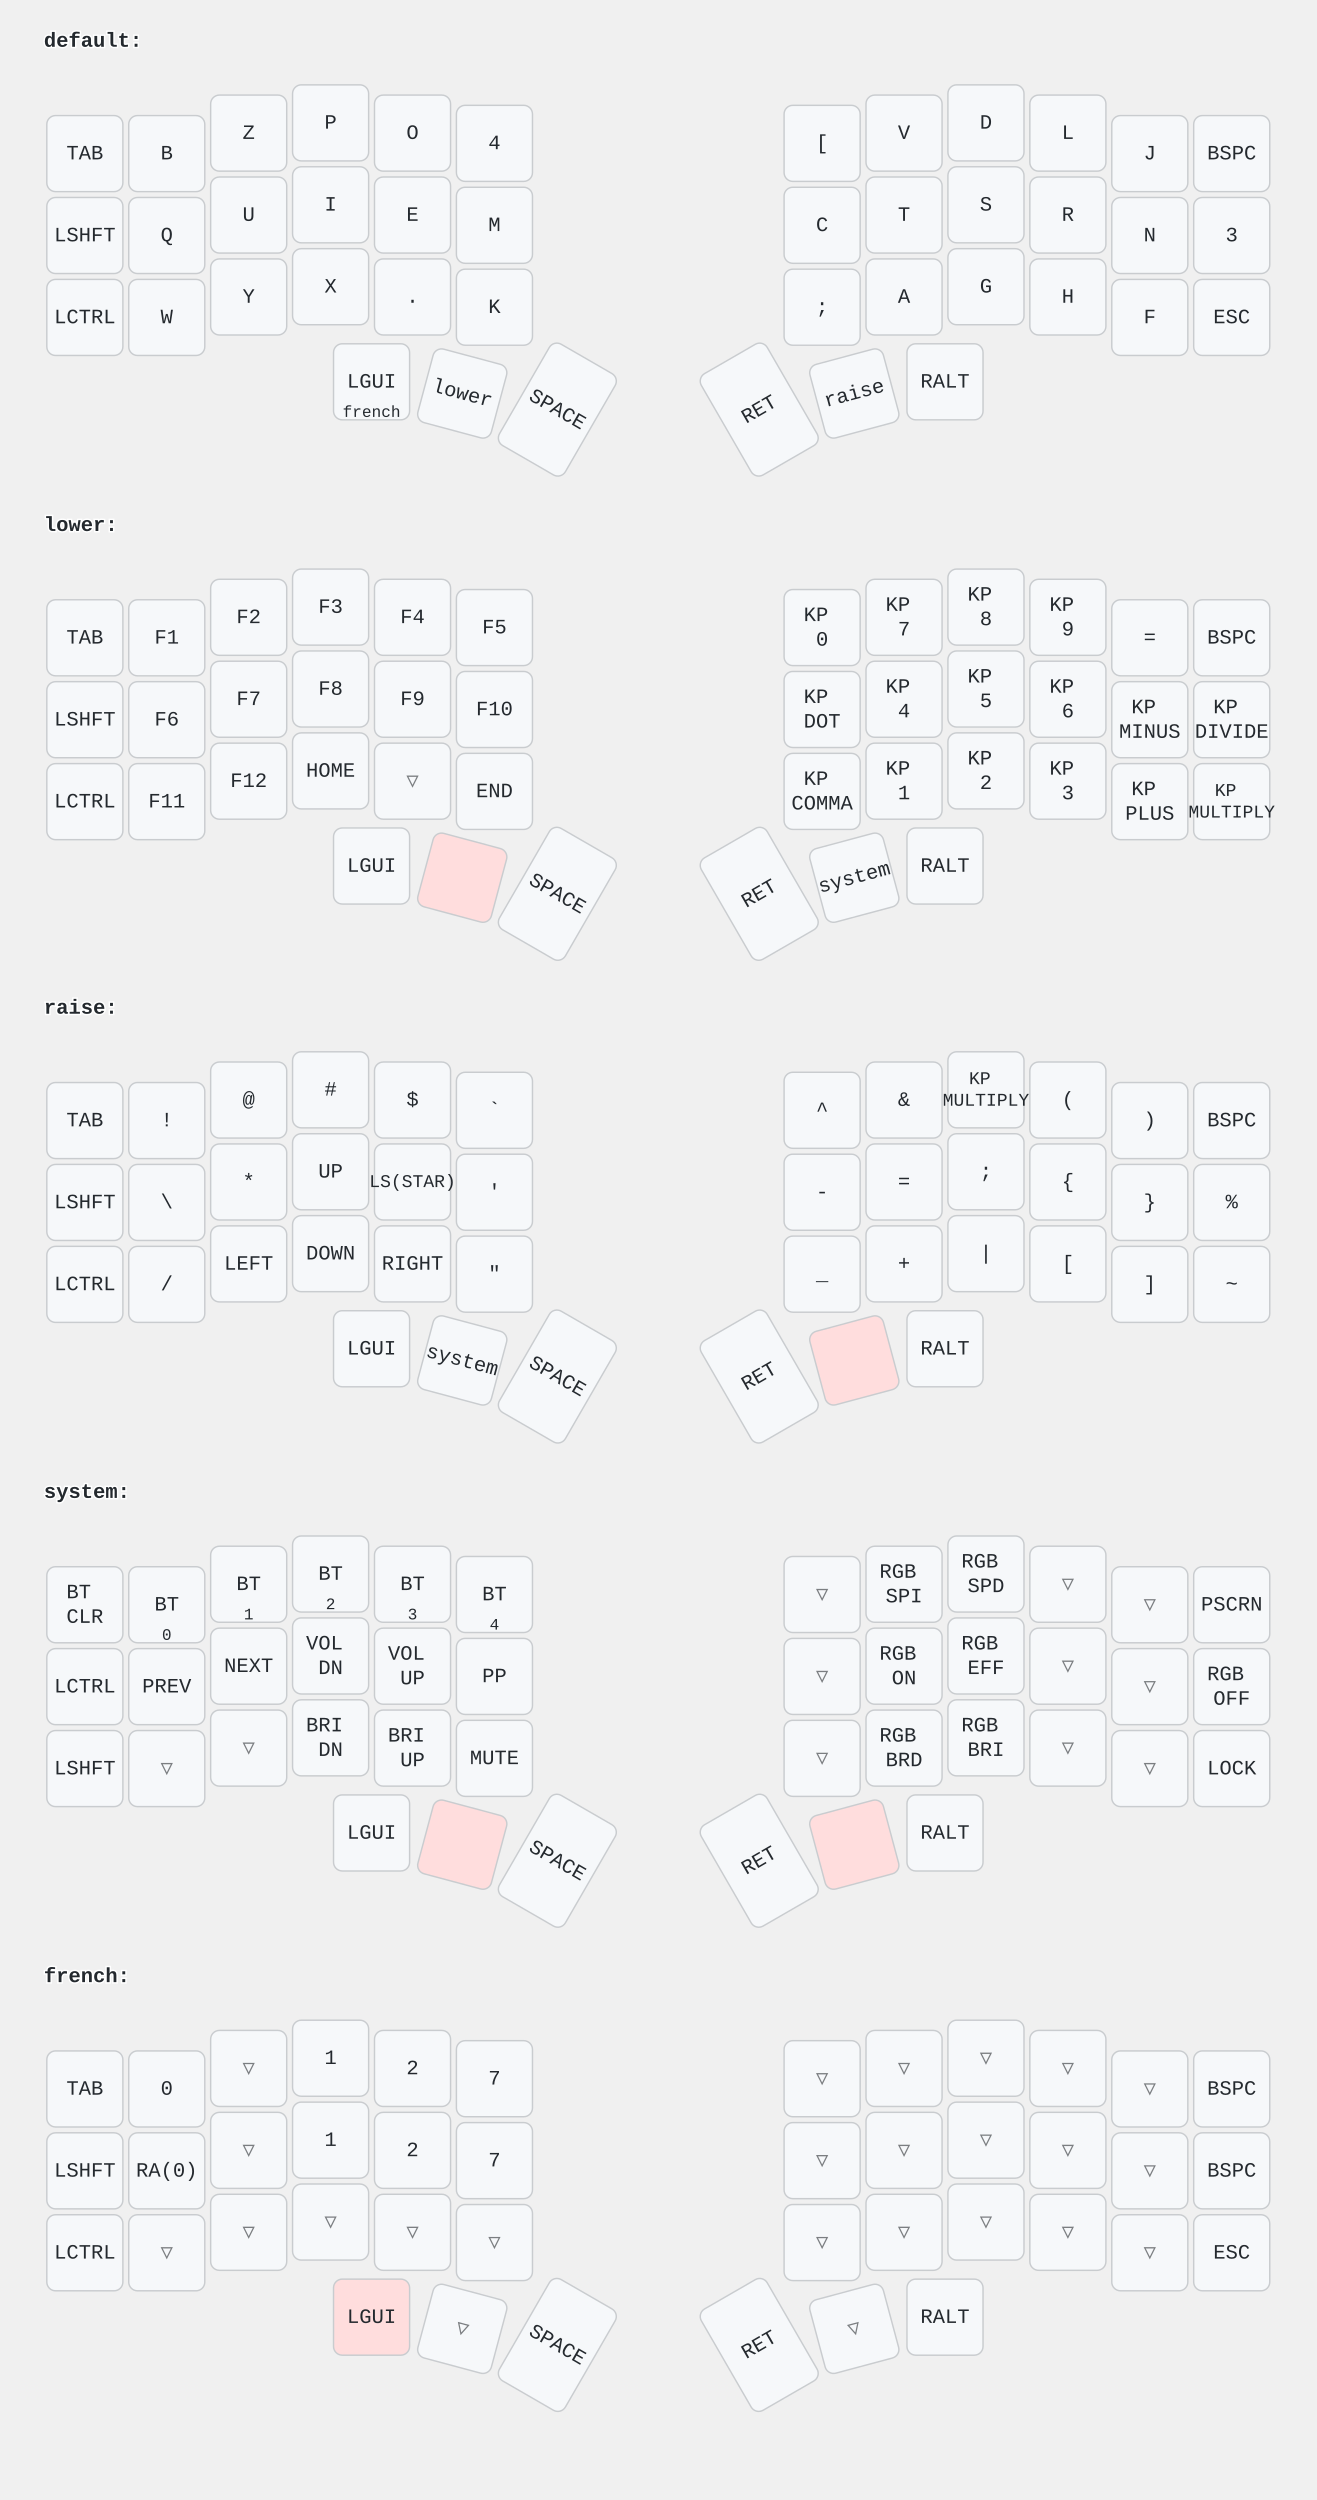
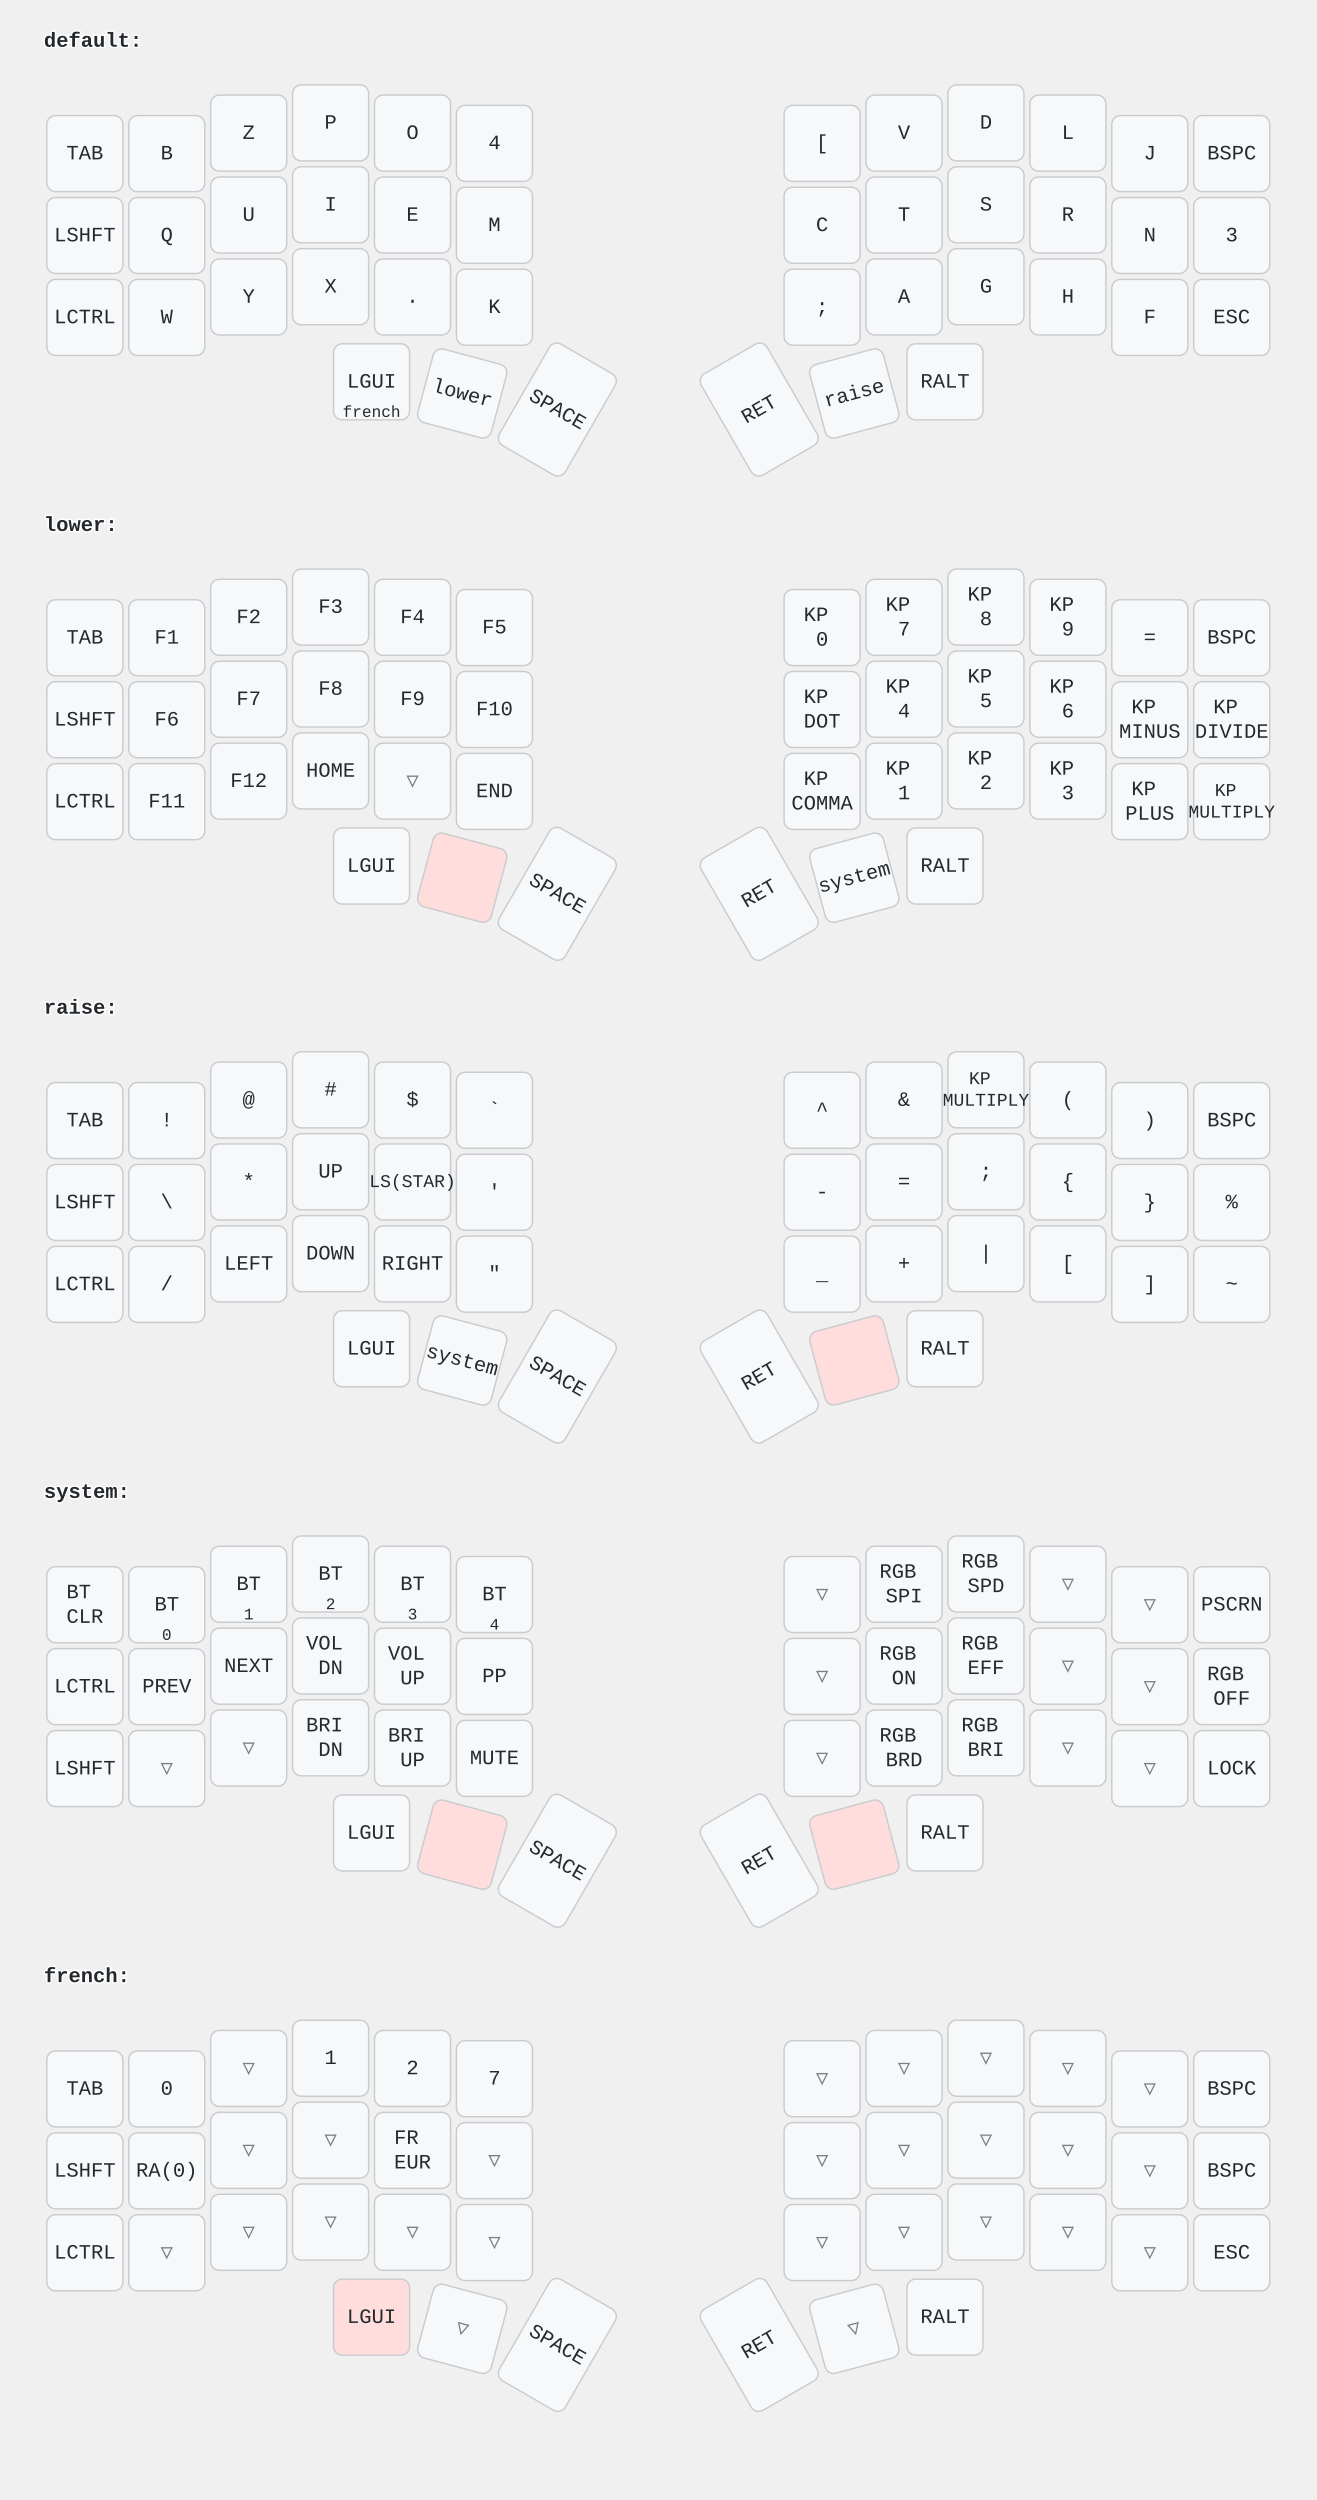
<svg xmlns="http://www.w3.org/2000/svg" width="900" height="1709" viewBox="0 0 900 1709" class="keymap">
  <style>/* inherit to force styles through use tags */
svg path {
    fill: inherit;
}

/* font and background color specifications */
svg.keymap {
    font-family: SFMono-Regular,Consolas,Liberation Mono,Menlo,monospace;
    font-size: 14px;
    font-kerning: normal;
    text-rendering: optimizeLegibility;
    fill: #24292e;
}

/* default key styling */
rect.key {
    fill: #f6f8fa;
}

rect.key, rect.combo {
    stroke: #c9cccf;
    stroke-width: 1;
}

/* default key side styling, only used is draw_key_sides is set */
rect.side {
    filter: brightness(90%);
}

/* color accent for combo boxes */
rect.combo, rect.combo-separate {
    fill: #cdf;
}

/* color accent for held keys */
rect.held, rect.combo.held {
    fill: #fdd;
}

/* color accent for ghost (optional) keys */
rect.ghost, rect.combo.ghost {
    stroke-dasharray: 4, 4;
    stroke-width: 2;
}

text {
    text-anchor: middle;
    dominant-baseline: middle;
}

/* styling for layer labels */
text.label {
    font-weight: bold;
    text-anchor: start;
    stroke: white;
    stroke-width: 2;
    paint-order: stroke;
}

/* styling for combo tap, and key hold/shifted label text */
text.combo, text.hold, text.shifted {
    font-size: 11px;
}

text.hold {
    text-anchor: middle;
    dominant-baseline: auto;
}

text.shifted {
    text-anchor: middle;
    dominant-baseline: hanging;
}

/* styling for hold/shifted label text in combo box */
text.combo.hold, text.combo.shifted {
    font-size: 8px;
}

/* lighter symbol for transparent keys */
text.trans {
    fill: #7b7e81;
}

/* styling for combo dendrons */
path.combo {
    stroke-width: 1;
    stroke: gray;
    fill: none;
}

/* Start Tabler Icons Cleanup */
/* cannot use height/width with glyphs */
.icon-tabler &gt; path {
    fill: inherit;
    stroke: inherit;
    stroke-width: 2;
}
/* hide tabler's default box */
.icon-tabler &gt; path[stroke="none"][fill="none"] {
    visibility: hidden;
}
/* End Tabler Icons Cleanup */
</style>
  <g transform="translate(30, 0)" class="layer-default">
    <text x="0" y="28" class="label">default:</text>
    <g transform="translate(0, 56)">
      <g transform="translate(28, 49)" class="key keypos-0">
        <rect rx="6" ry="6" x="-26" y="-26" width="52" height="52" class="key" />
        <text x="0" y="0" class="key tap">TAB</text>
      </g>
      <g transform="translate(84, 49)" class="key keypos-1">
        <rect rx="6" ry="6" x="-26" y="-26" width="52" height="52" class="key" />
        <text x="0" y="0" class="key tap">B</text>
      </g>
      <g transform="translate(140, 35)" class="key keypos-2">
        <rect rx="6" ry="6" x="-26" y="-26" width="52" height="52" class="key" />
        <text x="0" y="0" class="key tap">Z</text>
      </g>
      <g transform="translate(196, 28)" class="key keypos-3">
        <rect rx="6" ry="6" x="-26" y="-26" width="52" height="52" class="key" />
        <text x="0" y="0" class="key tap">P</text>
      </g>
      <g transform="translate(252, 35)" class="key keypos-4">
        <rect rx="6" ry="6" x="-26" y="-26" width="52" height="52" class="key" />
        <text x="0" y="0" class="key tap">O</text>
      </g>
      <g transform="translate(308, 42)" class="key keypos-5">
        <rect rx="6" ry="6" x="-26" y="-26" width="52" height="52" class="key" />
        <text x="0" y="0" class="key tap">4</text>
      </g>
      <g transform="translate(532, 42)" class="key keypos-6">
        <rect rx="6" ry="6" x="-26" y="-26" width="52" height="52" class="key" />
        <text x="0" y="0" class="key tap">[</text>
      </g>
      <g transform="translate(588, 35)" class="key keypos-7">
        <rect rx="6" ry="6" x="-26" y="-26" width="52" height="52" class="key" />
        <text x="0" y="0" class="key tap">V</text>
      </g>
      <g transform="translate(644, 28)" class="key keypos-8">
        <rect rx="6" ry="6" x="-26" y="-26" width="52" height="52" class="key" />
        <text x="0" y="0" class="key tap">D</text>
      </g>
      <g transform="translate(700, 35)" class="key keypos-9">
        <rect rx="6" ry="6" x="-26" y="-26" width="52" height="52" class="key" />
        <text x="0" y="0" class="key tap">L</text>
      </g>
      <g transform="translate(756, 49)" class="key keypos-10">
        <rect rx="6" ry="6" x="-26" y="-26" width="52" height="52" class="key" />
        <text x="0" y="0" class="key tap">J</text>
      </g>
      <g transform="translate(812, 49)" class="key keypos-11">
        <rect rx="6" ry="6" x="-26" y="-26" width="52" height="52" class="key" />
        <text x="0" y="0" class="key tap">BSPC</text>
      </g>
      <g transform="translate(28, 105)" class="key keypos-12">
        <rect rx="6" ry="6" x="-26" y="-26" width="52" height="52" class="key" />
        <text x="0" y="0" class="key tap">LSHFT</text>
      </g>
      <g transform="translate(84, 105)" class="key keypos-13">
        <rect rx="6" ry="6" x="-26" y="-26" width="52" height="52" class="key" />
        <text x="0" y="0" class="key tap">Q</text>
      </g>
      <g transform="translate(140, 91)" class="key keypos-14">
        <rect rx="6" ry="6" x="-26" y="-26" width="52" height="52" class="key" />
        <text x="0" y="0" class="key tap">U</text>
      </g>
      <g transform="translate(196, 84)" class="key keypos-15">
        <rect rx="6" ry="6" x="-26" y="-26" width="52" height="52" class="key" />
        <text x="0" y="0" class="key tap">I</text>
      </g>
      <g transform="translate(252, 91)" class="key keypos-16">
        <rect rx="6" ry="6" x="-26" y="-26" width="52" height="52" class="key" />
        <text x="0" y="0" class="key tap">E</text>
      </g>
      <g transform="translate(308, 98)" class="key keypos-17">
        <rect rx="6" ry="6" x="-26" y="-26" width="52" height="52" class="key" />
        <text x="0" y="0" class="key tap">M</text>
      </g>
      <g transform="translate(532, 98)" class="key keypos-18">
        <rect rx="6" ry="6" x="-26" y="-26" width="52" height="52" class="key" />
        <text x="0" y="0" class="key tap">C</text>
      </g>
      <g transform="translate(588, 91)" class="key keypos-19">
        <rect rx="6" ry="6" x="-26" y="-26" width="52" height="52" class="key" />
        <text x="0" y="0" class="key tap">T</text>
      </g>
      <g transform="translate(644, 84)" class="key keypos-20">
        <rect rx="6" ry="6" x="-26" y="-26" width="52" height="52" class="key" />
        <text x="0" y="0" class="key tap">S</text>
      </g>
      <g transform="translate(700, 91)" class="key keypos-21">
        <rect rx="6" ry="6" x="-26" y="-26" width="52" height="52" class="key" />
        <text x="0" y="0" class="key tap">R</text>
      </g>
      <g transform="translate(756, 105)" class="key keypos-22">
        <rect rx="6" ry="6" x="-26" y="-26" width="52" height="52" class="key" />
        <text x="0" y="0" class="key tap">N</text>
      </g>
      <g transform="translate(812, 105)" class="key keypos-23">
        <rect rx="6" ry="6" x="-26" y="-26" width="52" height="52" class="key" />
        <text x="0" y="0" class="key tap">3</text>
      </g>
      <g transform="translate(28, 161)" class="key keypos-24">
        <rect rx="6" ry="6" x="-26" y="-26" width="52" height="52" class="key" />
        <text x="0" y="0" class="key tap">LCTRL</text>
      </g>
      <g transform="translate(84, 161)" class="key keypos-25">
        <rect rx="6" ry="6" x="-26" y="-26" width="52" height="52" class="key" />
        <text x="0" y="0" class="key tap">W</text>
      </g>
      <g transform="translate(140, 147)" class="key keypos-26">
        <rect rx="6" ry="6" x="-26" y="-26" width="52" height="52" class="key" />
        <text x="0" y="0" class="key tap">Y</text>
      </g>
      <g transform="translate(196, 140)" class="key keypos-27">
        <rect rx="6" ry="6" x="-26" y="-26" width="52" height="52" class="key" />
        <text x="0" y="0" class="key tap">X</text>
      </g>
      <g transform="translate(252, 147)" class="key keypos-28">
        <rect rx="6" ry="6" x="-26" y="-26" width="52" height="52" class="key" />
        <text x="0" y="0" class="key tap">.</text>
      </g>
      <g transform="translate(308, 154)" class="key keypos-29">
        <rect rx="6" ry="6" x="-26" y="-26" width="52" height="52" class="key" />
        <text x="0" y="0" class="key tap">K</text>
      </g>
      <g transform="translate(532, 154)" class="key keypos-30">
        <rect rx="6" ry="6" x="-26" y="-26" width="52" height="52" class="key" />
        <text x="0" y="0" class="key tap">;</text>
      </g>
      <g transform="translate(588, 147)" class="key keypos-31">
        <rect rx="6" ry="6" x="-26" y="-26" width="52" height="52" class="key" />
        <text x="0" y="0" class="key tap">A</text>
      </g>
      <g transform="translate(644, 140)" class="key keypos-32">
        <rect rx="6" ry="6" x="-26" y="-26" width="52" height="52" class="key" />
        <text x="0" y="0" class="key tap">G</text>
      </g>
      <g transform="translate(700, 147)" class="key keypos-33">
        <rect rx="6" ry="6" x="-26" y="-26" width="52" height="52" class="key" />
        <text x="0" y="0" class="key tap">H</text>
      </g>
      <g transform="translate(756, 161)" class="key keypos-34">
        <rect rx="6" ry="6" x="-26" y="-26" width="52" height="52" class="key" />
        <text x="0" y="0" class="key tap">F</text>
      </g>
      <g transform="translate(812, 161)" class="key keypos-35">
        <rect rx="6" ry="6" x="-26" y="-26" width="52" height="52" class="key" />
        <text x="0" y="0" class="key tap">ESC</text>
      </g>
      <g transform="translate(224, 205)" class="key keypos-36">
        <rect rx="6" ry="6" x="-26" y="-26" width="52" height="52" class="key" />
        <text x="0" y="0" class="key tap">LGUI</text>
        <text x="0" y="24" class="key hold">french</text>
      </g>
      <g transform="translate(286, 213) rotate(15.0)" class="key keypos-37">
        <rect rx="6" ry="6" x="-26" y="-26" width="52" height="52" class="key" />
        <text x="0" y="0" class="key tap">lower</text>
      </g>
      <g transform="translate(351, 224) rotate(30.0)" class="key keypos-38">
        <rect rx="6" ry="6" x="-26" y="-40" width="52" height="80" class="key" />
        <text x="0" y="0" class="key tap">SPACE</text>
      </g>
      <g transform="translate(489, 224) rotate(-30.0)" class="key keypos-39">
        <rect rx="6" ry="6" x="-26" y="-40" width="52" height="80" class="key" />
        <text x="0" y="0" class="key tap">RET</text>
      </g>
      <g transform="translate(554, 213) rotate(-15.0)" class="key keypos-40">
        <rect rx="6" ry="6" x="-26" y="-26" width="52" height="52" class="key" />
        <text x="0" y="0" class="key tap">raise</text>
      </g>
      <g transform="translate(616, 205)" class="key keypos-41">
        <rect rx="6" ry="6" x="-26" y="-26" width="52" height="52" class="key" />
        <text x="0" y="0" class="key tap">RALT</text>
      </g>
    </g>
  </g>
  <g transform="translate(30, 331)" class="layer-lower">
    <text x="0" y="28" class="label">lower:</text>
    <g transform="translate(0, 56)">
      <g transform="translate(28, 49)" class="key keypos-0">
        <rect rx="6" ry="6" x="-26" y="-26" width="52" height="52" class="key" />
        <text x="0" y="0" class="key tap">TAB</text>
      </g>
      <g transform="translate(84, 49)" class="key keypos-1">
        <rect rx="6" ry="6" x="-26" y="-26" width="52" height="52" class="key" />
        <text x="0" y="0" class="key tap">F1</text>
      </g>
      <g transform="translate(140, 35)" class="key keypos-2">
        <rect rx="6" ry="6" x="-26" y="-26" width="52" height="52" class="key" />
        <text x="0" y="0" class="key tap">F2</text>
      </g>
      <g transform="translate(196, 28)" class="key keypos-3">
        <rect rx="6" ry="6" x="-26" y="-26" width="52" height="52" class="key" />
        <text x="0" y="0" class="key tap">F3</text>
      </g>
      <g transform="translate(252, 35)" class="key keypos-4">
        <rect rx="6" ry="6" x="-26" y="-26" width="52" height="52" class="key" />
        <text x="0" y="0" class="key tap">F4</text>
      </g>
      <g transform="translate(308, 42)" class="key keypos-5">
        <rect rx="6" ry="6" x="-26" y="-26" width="52" height="52" class="key" />
        <text x="0" y="0" class="key tap">F5</text>
      </g>
      <g transform="translate(532, 42)" class="key keypos-6">
        <rect rx="6" ry="6" x="-26" y="-26" width="52" height="52" class="key" />
        <text x="0" y="0" class="key tap">
          <tspan x="0" dy="-0.6em">KP</tspan>
          <tspan x="0" dy="1.2em">0</tspan>
        </text>
      </g>
      <g transform="translate(588, 35)" class="key keypos-7">
        <rect rx="6" ry="6" x="-26" y="-26" width="52" height="52" class="key" />
        <text x="0" y="0" class="key tap">
          <tspan x="0" dy="-0.6em">KP</tspan>
          <tspan x="0" dy="1.2em">7</tspan>
        </text>
      </g>
      <g transform="translate(644, 28)" class="key keypos-8">
        <rect rx="6" ry="6" x="-26" y="-26" width="52" height="52" class="key" />
        <text x="0" y="0" class="key tap">
          <tspan x="0" dy="-0.6em">KP</tspan>
          <tspan x="0" dy="1.2em">8</tspan>
        </text>
      </g>
      <g transform="translate(700, 35)" class="key keypos-9">
        <rect rx="6" ry="6" x="-26" y="-26" width="52" height="52" class="key" />
        <text x="0" y="0" class="key tap">
          <tspan x="0" dy="-0.6em">KP</tspan>
          <tspan x="0" dy="1.2em">9</tspan>
        </text>
      </g>
      <g transform="translate(756, 49)" class="key keypos-10">
        <rect rx="6" ry="6" x="-26" y="-26" width="52" height="52" class="key" />
        <text x="0" y="0" class="key tap">=</text>
      </g>
      <g transform="translate(812, 49)" class="key keypos-11">
        <rect rx="6" ry="6" x="-26" y="-26" width="52" height="52" class="key" />
        <text x="0" y="0" class="key tap">BSPC</text>
      </g>
      <g transform="translate(28, 105)" class="key keypos-12">
        <rect rx="6" ry="6" x="-26" y="-26" width="52" height="52" class="key" />
        <text x="0" y="0" class="key tap">LSHFT</text>
      </g>
      <g transform="translate(84, 105)" class="key keypos-13">
        <rect rx="6" ry="6" x="-26" y="-26" width="52" height="52" class="key" />
        <text x="0" y="0" class="key tap">F6</text>
      </g>
      <g transform="translate(140, 91)" class="key keypos-14">
        <rect rx="6" ry="6" x="-26" y="-26" width="52" height="52" class="key" />
        <text x="0" y="0" class="key tap">F7</text>
      </g>
      <g transform="translate(196, 84)" class="key keypos-15">
        <rect rx="6" ry="6" x="-26" y="-26" width="52" height="52" class="key" />
        <text x="0" y="0" class="key tap">F8</text>
      </g>
      <g transform="translate(252, 91)" class="key keypos-16">
        <rect rx="6" ry="6" x="-26" y="-26" width="52" height="52" class="key" />
        <text x="0" y="0" class="key tap">F9</text>
      </g>
      <g transform="translate(308, 98)" class="key keypos-17">
        <rect rx="6" ry="6" x="-26" y="-26" width="52" height="52" class="key" />
        <text x="0" y="0" class="key tap">F10</text>
      </g>
      <g transform="translate(532, 98)" class="key keypos-18">
        <rect rx="6" ry="6" x="-26" y="-26" width="52" height="52" class="key" />
        <text x="0" y="0" class="key tap">
          <tspan x="0" dy="-0.6em">KP</tspan>
          <tspan x="0" dy="1.2em">DOT</tspan>
        </text>
      </g>
      <g transform="translate(588, 91)" class="key keypos-19">
        <rect rx="6" ry="6" x="-26" y="-26" width="52" height="52" class="key" />
        <text x="0" y="0" class="key tap">
          <tspan x="0" dy="-0.6em">KP</tspan>
          <tspan x="0" dy="1.2em">4</tspan>
        </text>
      </g>
      <g transform="translate(644, 84)" class="key keypos-20">
        <rect rx="6" ry="6" x="-26" y="-26" width="52" height="52" class="key" />
        <text x="0" y="0" class="key tap">
          <tspan x="0" dy="-0.6em">KP</tspan>
          <tspan x="0" dy="1.2em">5</tspan>
        </text>
      </g>
      <g transform="translate(700, 91)" class="key keypos-21">
        <rect rx="6" ry="6" x="-26" y="-26" width="52" height="52" class="key" />
        <text x="0" y="0" class="key tap">
          <tspan x="0" dy="-0.6em">KP</tspan>
          <tspan x="0" dy="1.2em">6</tspan>
        </text>
      </g>
      <g transform="translate(756, 105)" class="key keypos-22">
        <rect rx="6" ry="6" x="-26" y="-26" width="52" height="52" class="key" />
        <text x="0" y="0" class="key tap">
          <tspan x="0" dy="-0.6em">KP</tspan>
          <tspan x="0" dy="1.2em">MINUS</tspan>
        </text>
      </g>
      <g transform="translate(812, 105)" class="key keypos-23">
        <rect rx="6" ry="6" x="-26" y="-26" width="52" height="52" class="key" />
        <text x="0" y="0" class="key tap">
          <tspan x="0" dy="-0.6em">KP</tspan>
          <tspan x="0" dy="1.2em">DIVIDE</tspan>
        </text>
      </g>
      <g transform="translate(28, 161)" class="key keypos-24">
        <rect rx="6" ry="6" x="-26" y="-26" width="52" height="52" class="key" />
        <text x="0" y="0" class="key tap">LCTRL</text>
      </g>
      <g transform="translate(84, 161)" class="key keypos-25">
        <rect rx="6" ry="6" x="-26" y="-26" width="52" height="52" class="key" />
        <text x="0" y="0" class="key tap">F11</text>
      </g>
      <g transform="translate(140, 147)" class="key keypos-26">
        <rect rx="6" ry="6" x="-26" y="-26" width="52" height="52" class="key" />
        <text x="0" y="0" class="key tap">F12</text>
      </g>
      <g transform="translate(196, 140)" class="key keypos-27">
        <rect rx="6" ry="6" x="-26" y="-26" width="52" height="52" class="key" />
        <text x="0" y="0" class="key tap">HOME</text>
      </g>
      <g transform="translate(252, 147)" class="key trans keypos-28">
        <rect rx="6" ry="6" x="-26" y="-26" width="52" height="52" class="key trans" />
        <text x="0" y="0" class="key trans tap">▽</text>
      </g>
      <g transform="translate(308, 154)" class="key keypos-29">
        <rect rx="6" ry="6" x="-26" y="-26" width="52" height="52" class="key" />
        <text x="0" y="0" class="key tap">END</text>
      </g>
      <g transform="translate(532, 154)" class="key keypos-30">
        <rect rx="6" ry="6" x="-26" y="-26" width="52" height="52" class="key" />
        <text x="0" y="0" class="key tap">
          <tspan x="0" dy="-0.6em">KP</tspan>
          <tspan x="0" dy="1.2em">COMMA</tspan>
        </text>
      </g>
      <g transform="translate(588, 147)" class="key keypos-31">
        <rect rx="6" ry="6" x="-26" y="-26" width="52" height="52" class="key" />
        <text x="0" y="0" class="key tap">
          <tspan x="0" dy="-0.6em">KP</tspan>
          <tspan x="0" dy="1.2em">1</tspan>
        </text>
      </g>
      <g transform="translate(644, 140)" class="key keypos-32">
        <rect rx="6" ry="6" x="-26" y="-26" width="52" height="52" class="key" />
        <text x="0" y="0" class="key tap">
          <tspan x="0" dy="-0.6em">KP</tspan>
          <tspan x="0" dy="1.2em">2</tspan>
        </text>
      </g>
      <g transform="translate(700, 147)" class="key keypos-33">
        <rect rx="6" ry="6" x="-26" y="-26" width="52" height="52" class="key" />
        <text x="0" y="0" class="key tap">
          <tspan x="0" dy="-0.6em">KP</tspan>
          <tspan x="0" dy="1.2em">3</tspan>
        </text>
      </g>
      <g transform="translate(756, 161)" class="key keypos-34">
        <rect rx="6" ry="6" x="-26" y="-26" width="52" height="52" class="key" />
        <text x="0" y="0" class="key tap">
          <tspan x="0" dy="-0.6em">KP</tspan>
          <tspan x="0" dy="1.2em">PLUS</tspan>
        </text>
      </g>
      <g transform="translate(812, 161)" class="key keypos-35">
        <rect rx="6" ry="6" x="-26" y="-26" width="52" height="52" class="key" />
        <text x="0" y="0" class="key tap">
          <tspan x="0" dy="-0.6em" style="font-size: 88%">KP</tspan>
          <tspan x="0" dy="1.2em" style="font-size: 88%">MULTIPLY</tspan>
        </text>
      </g>
      <g transform="translate(224, 205)" class="key keypos-36">
        <rect rx="6" ry="6" x="-26" y="-26" width="52" height="52" class="key" />
        <text x="0" y="0" class="key tap">LGUI</text>
      </g>
      <g transform="translate(286, 213) rotate(15.0)" class="key held keypos-37">
        <rect rx="6" ry="6" x="-26" y="-26" width="52" height="52" class="key held" />
      </g>
      <g transform="translate(351, 224) rotate(30.0)" class="key keypos-38">
        <rect rx="6" ry="6" x="-26" y="-40" width="52" height="80" class="key" />
        <text x="0" y="0" class="key tap">SPACE</text>
      </g>
      <g transform="translate(489, 224) rotate(-30.0)" class="key keypos-39">
        <rect rx="6" ry="6" x="-26" y="-40" width="52" height="80" class="key" />
        <text x="0" y="0" class="key tap">RET</text>
      </g>
      <g transform="translate(554, 213) rotate(-15.0)" class="key keypos-40">
        <rect rx="6" ry="6" x="-26" y="-26" width="52" height="52" class="key" />
        <text x="0" y="0" class="key tap">system</text>
      </g>
      <g transform="translate(616, 205)" class="key keypos-41">
        <rect rx="6" ry="6" x="-26" y="-26" width="52" height="52" class="key" />
        <text x="0" y="0" class="key tap">RALT</text>
      </g>
    </g>
  </g>
  <g transform="translate(30, 661)" class="layer-raise">
    <text x="0" y="28" class="label">raise:</text>
    <g transform="translate(0, 56)">
      <g transform="translate(28, 49)" class="key keypos-0">
        <rect rx="6" ry="6" x="-26" y="-26" width="52" height="52" class="key" />
        <text x="0" y="0" class="key tap">TAB</text>
      </g>
      <g transform="translate(84, 49)" class="key keypos-1">
        <rect rx="6" ry="6" x="-26" y="-26" width="52" height="52" class="key" />
        <text x="0" y="0" class="key tap">!</text>
      </g>
      <g transform="translate(140, 35)" class="key keypos-2">
        <rect rx="6" ry="6" x="-26" y="-26" width="52" height="52" class="key" />
        <text x="0" y="0" class="key tap">@</text>
      </g>
      <g transform="translate(196, 28)" class="key keypos-3">
        <rect rx="6" ry="6" x="-26" y="-26" width="52" height="52" class="key" />
        <text x="0" y="0" class="key tap">#</text>
      </g>
      <g transform="translate(252, 35)" class="key keypos-4">
        <rect rx="6" ry="6" x="-26" y="-26" width="52" height="52" class="key" />
        <text x="0" y="0" class="key tap">$</text>
      </g>
      <g transform="translate(308, 42)" class="key keypos-5">
        <rect rx="6" ry="6" x="-26" y="-26" width="52" height="52" class="key" />
        <text x="0" y="0" class="key tap">`</text>
      </g>
      <g transform="translate(532, 42)" class="key keypos-6">
        <rect rx="6" ry="6" x="-26" y="-26" width="52" height="52" class="key" />
        <text x="0" y="0" class="key tap">^</text>
      </g>
      <g transform="translate(588, 35)" class="key keypos-7">
        <rect rx="6" ry="6" x="-26" y="-26" width="52" height="52" class="key" />
        <text x="0" y="0" class="key tap">&amp;</text>
      </g>
      <g transform="translate(644, 28)" class="key keypos-8">
        <rect rx="6" ry="6" x="-26" y="-26" width="52" height="52" class="key" />
        <text x="0" y="0" class="key tap">
          <tspan x="0" dy="-0.6em" style="font-size: 88%">KP</tspan>
          <tspan x="0" dy="1.2em" style="font-size: 88%">MULTIPLY</tspan>
        </text>
      </g>
      <g transform="translate(700, 35)" class="key keypos-9">
        <rect rx="6" ry="6" x="-26" y="-26" width="52" height="52" class="key" />
        <text x="0" y="0" class="key tap">(</text>
      </g>
      <g transform="translate(756, 49)" class="key keypos-10">
        <rect rx="6" ry="6" x="-26" y="-26" width="52" height="52" class="key" />
        <text x="0" y="0" class="key tap">)</text>
      </g>
      <g transform="translate(812, 49)" class="key keypos-11">
        <rect rx="6" ry="6" x="-26" y="-26" width="52" height="52" class="key" />
        <text x="0" y="0" class="key tap">BSPC</text>
      </g>
      <g transform="translate(28, 105)" class="key keypos-12">
        <rect rx="6" ry="6" x="-26" y="-26" width="52" height="52" class="key" />
        <text x="0" y="0" class="key tap">LSHFT</text>
      </g>
      <g transform="translate(84, 105)" class="key keypos-13">
        <rect rx="6" ry="6" x="-26" y="-26" width="52" height="52" class="key" />
        <text x="0" y="0" class="key tap">\</text>
      </g>
      <g transform="translate(140, 91)" class="key keypos-14">
        <rect rx="6" ry="6" x="-26" y="-26" width="52" height="52" class="key" />
        <text x="0" y="0" class="key tap">*</text>
      </g>
      <g transform="translate(196, 84)" class="key keypos-15">
        <rect rx="6" ry="6" x="-26" y="-26" width="52" height="52" class="key" />
        <text x="0" y="0" class="key tap">UP</text>
      </g>
      <g transform="translate(252, 91)" class="key keypos-16">
        <rect rx="6" ry="6" x="-26" y="-26" width="52" height="52" class="key" />
        <text x="0" y="0" class="key tap">
          <tspan style="font-size: 88%">LS(STAR)</tspan>
        </text>
      </g>
      <g transform="translate(308, 98)" class="key keypos-17">
        <rect rx="6" ry="6" x="-26" y="-26" width="52" height="52" class="key" />
        <text x="0" y="0" class="key tap">'</text>
      </g>
      <g transform="translate(532, 98)" class="key keypos-18">
        <rect rx="6" ry="6" x="-26" y="-26" width="52" height="52" class="key" />
        <text x="0" y="0" class="key tap">-</text>
      </g>
      <g transform="translate(588, 91)" class="key keypos-19">
        <rect rx="6" ry="6" x="-26" y="-26" width="52" height="52" class="key" />
        <text x="0" y="0" class="key tap">=</text>
      </g>
      <g transform="translate(644, 84)" class="key keypos-20">
        <rect rx="6" ry="6" x="-26" y="-26" width="52" height="52" class="key" />
        <text x="0" y="0" class="key tap">;</text>
      </g>
      <g transform="translate(700, 91)" class="key keypos-21">
        <rect rx="6" ry="6" x="-26" y="-26" width="52" height="52" class="key" />
        <text x="0" y="0" class="key tap">{</text>
      </g>
      <g transform="translate(756, 105)" class="key keypos-22">
        <rect rx="6" ry="6" x="-26" y="-26" width="52" height="52" class="key" />
        <text x="0" y="0" class="key tap">}</text>
      </g>
      <g transform="translate(812, 105)" class="key keypos-23">
        <rect rx="6" ry="6" x="-26" y="-26" width="52" height="52" class="key" />
        <text x="0" y="0" class="key tap">%</text>
      </g>
      <g transform="translate(28, 161)" class="key keypos-24">
        <rect rx="6" ry="6" x="-26" y="-26" width="52" height="52" class="key" />
        <text x="0" y="0" class="key tap">LCTRL</text>
      </g>
      <g transform="translate(84, 161)" class="key keypos-25">
        <rect rx="6" ry="6" x="-26" y="-26" width="52" height="52" class="key" />
        <text x="0" y="0" class="key tap">/</text>
      </g>
      <g transform="translate(140, 147)" class="key keypos-26">
        <rect rx="6" ry="6" x="-26" y="-26" width="52" height="52" class="key" />
        <text x="0" y="0" class="key tap">LEFT</text>
      </g>
      <g transform="translate(196, 140)" class="key keypos-27">
        <rect rx="6" ry="6" x="-26" y="-26" width="52" height="52" class="key" />
        <text x="0" y="0" class="key tap">DOWN</text>
      </g>
      <g transform="translate(252, 147)" class="key keypos-28">
        <rect rx="6" ry="6" x="-26" y="-26" width="52" height="52" class="key" />
        <text x="0" y="0" class="key tap">RIGHT</text>
      </g>
      <g transform="translate(308, 154)" class="key keypos-29">
        <rect rx="6" ry="6" x="-26" y="-26" width="52" height="52" class="key" />
        <text x="0" y="0" class="key tap">"</text>
      </g>
      <g transform="translate(532, 154)" class="key keypos-30">
        <rect rx="6" ry="6" x="-26" y="-26" width="52" height="52" class="key" />
        <text x="0" y="0" class="key tap">_</text>
      </g>
      <g transform="translate(588, 147)" class="key keypos-31">
        <rect rx="6" ry="6" x="-26" y="-26" width="52" height="52" class="key" />
        <text x="0" y="0" class="key tap">+</text>
      </g>
      <g transform="translate(644, 140)" class="key keypos-32">
        <rect rx="6" ry="6" x="-26" y="-26" width="52" height="52" class="key" />
        <text x="0" y="0" class="key tap">|</text>
      </g>
      <g transform="translate(700, 147)" class="key keypos-33">
        <rect rx="6" ry="6" x="-26" y="-26" width="52" height="52" class="key" />
        <text x="0" y="0" class="key tap">[</text>
      </g>
      <g transform="translate(756, 161)" class="key keypos-34">
        <rect rx="6" ry="6" x="-26" y="-26" width="52" height="52" class="key" />
        <text x="0" y="0" class="key tap">]</text>
      </g>
      <g transform="translate(812, 161)" class="key keypos-35">
        <rect rx="6" ry="6" x="-26" y="-26" width="52" height="52" class="key" />
        <text x="0" y="0" class="key tap">~</text>
      </g>
      <g transform="translate(224, 205)" class="key keypos-36">
        <rect rx="6" ry="6" x="-26" y="-26" width="52" height="52" class="key" />
        <text x="0" y="0" class="key tap">LGUI</text>
      </g>
      <g transform="translate(286, 213) rotate(15.0)" class="key keypos-37">
        <rect rx="6" ry="6" x="-26" y="-26" width="52" height="52" class="key" />
        <text x="0" y="0" class="key tap">system</text>
      </g>
      <g transform="translate(351, 224) rotate(30.0)" class="key keypos-38">
        <rect rx="6" ry="6" x="-26" y="-40" width="52" height="80" class="key" />
        <text x="0" y="0" class="key tap">SPACE</text>
      </g>
      <g transform="translate(489, 224) rotate(-30.0)" class="key keypos-39">
        <rect rx="6" ry="6" x="-26" y="-40" width="52" height="80" class="key" />
        <text x="0" y="0" class="key tap">RET</text>
      </g>
      <g transform="translate(554, 213) rotate(-15.0)" class="key held keypos-40">
        <rect rx="6" ry="6" x="-26" y="-26" width="52" height="52" class="key held" />
      </g>
      <g transform="translate(616, 205)" class="key keypos-41">
        <rect rx="6" ry="6" x="-26" y="-26" width="52" height="52" class="key" />
        <text x="0" y="0" class="key tap">RALT</text>
      </g>
    </g>
  </g>
  <g transform="translate(30, 992)" class="layer-system">
    <text x="0" y="28" class="label">system:</text>
    <g transform="translate(0, 56)">
      <g transform="translate(28, 49)" class="key keypos-0">
        <rect rx="6" ry="6" x="-26" y="-26" width="52" height="52" class="key" />
        <text x="0" y="0" class="key tap">
          <tspan x="0" dy="-0.6em">BT</tspan>
          <tspan x="0" dy="1.2em">CLR</tspan>
        </text>
      </g>
      <g transform="translate(84, 49)" class="key keypos-1">
        <rect rx="6" ry="6" x="-26" y="-26" width="52" height="52" class="key" />
        <text x="0" y="0" class="key tap">BT</text>
        <text x="0" y="24" class="key hold">0</text>
      </g>
      <g transform="translate(140, 35)" class="key keypos-2">
        <rect rx="6" ry="6" x="-26" y="-26" width="52" height="52" class="key" />
        <text x="0" y="0" class="key tap">BT</text>
        <text x="0" y="24" class="key hold">1</text>
      </g>
      <g transform="translate(196, 28)" class="key keypos-3">
        <rect rx="6" ry="6" x="-26" y="-26" width="52" height="52" class="key" />
        <text x="0" y="0" class="key tap">BT</text>
        <text x="0" y="24" class="key hold">2</text>
      </g>
      <g transform="translate(252, 35)" class="key keypos-4">
        <rect rx="6" ry="6" x="-26" y="-26" width="52" height="52" class="key" />
        <text x="0" y="0" class="key tap">BT</text>
        <text x="0" y="24" class="key hold">3</text>
      </g>
      <g transform="translate(308, 42)" class="key keypos-5">
        <rect rx="6" ry="6" x="-26" y="-26" width="52" height="52" class="key" />
        <text x="0" y="0" class="key tap">BT</text>
        <text x="0" y="24" class="key hold">4</text>
      </g>
      <g transform="translate(532, 42)" class="key trans keypos-6">
        <rect rx="6" ry="6" x="-26" y="-26" width="52" height="52" class="key trans" />
        <text x="0" y="0" class="key trans tap">▽</text>
      </g>
      <g transform="translate(588, 35)" class="key keypos-7">
        <rect rx="6" ry="6" x="-26" y="-26" width="52" height="52" class="key" />
        <text x="0" y="0" class="key tap">
          <tspan x="0" dy="-0.6em">RGB</tspan>
          <tspan x="0" dy="1.2em">SPI</tspan>
        </text>
      </g>
      <g transform="translate(644, 28)" class="key keypos-8">
        <rect rx="6" ry="6" x="-26" y="-26" width="52" height="52" class="key" />
        <text x="0" y="0" class="key tap">
          <tspan x="0" dy="-0.6em">RGB</tspan>
          <tspan x="0" dy="1.2em">SPD</tspan>
        </text>
      </g>
      <g transform="translate(700, 35)" class="key trans keypos-9">
        <rect rx="6" ry="6" x="-26" y="-26" width="52" height="52" class="key trans" />
        <text x="0" y="0" class="key trans tap">▽</text>
      </g>
      <g transform="translate(756, 49)" class="key trans keypos-10">
        <rect rx="6" ry="6" x="-26" y="-26" width="52" height="52" class="key trans" />
        <text x="0" y="0" class="key trans tap">▽</text>
      </g>
      <g transform="translate(812, 49)" class="key keypos-11">
        <rect rx="6" ry="6" x="-26" y="-26" width="52" height="52" class="key" />
        <text x="0" y="0" class="key tap">PSCRN</text>
      </g>
      <g transform="translate(28, 105)" class="key keypos-12">
        <rect rx="6" ry="6" x="-26" y="-26" width="52" height="52" class="key" />
        <text x="0" y="0" class="key tap">LCTRL</text>
      </g>
      <g transform="translate(84, 105)" class="key keypos-13">
        <rect rx="6" ry="6" x="-26" y="-26" width="52" height="52" class="key" />
        <text x="0" y="0" class="key tap">PREV</text>
      </g>
      <g transform="translate(140, 91)" class="key keypos-14">
        <rect rx="6" ry="6" x="-26" y="-26" width="52" height="52" class="key" />
        <text x="0" y="0" class="key tap">NEXT</text>
      </g>
      <g transform="translate(196, 84)" class="key keypos-15">
        <rect rx="6" ry="6" x="-26" y="-26" width="52" height="52" class="key" />
        <text x="0" y="0" class="key tap">
          <tspan x="0" dy="-0.6em">VOL</tspan>
          <tspan x="0" dy="1.2em">DN</tspan>
        </text>
      </g>
      <g transform="translate(252, 91)" class="key keypos-16">
        <rect rx="6" ry="6" x="-26" y="-26" width="52" height="52" class="key" />
        <text x="0" y="0" class="key tap">
          <tspan x="0" dy="-0.6em">VOL</tspan>
          <tspan x="0" dy="1.2em">UP</tspan>
        </text>
      </g>
      <g transform="translate(308, 98)" class="key keypos-17">
        <rect rx="6" ry="6" x="-26" y="-26" width="52" height="52" class="key" />
        <text x="0" y="0" class="key tap">PP</text>
      </g>
      <g transform="translate(532, 98)" class="key trans keypos-18">
        <rect rx="6" ry="6" x="-26" y="-26" width="52" height="52" class="key trans" />
        <text x="0" y="0" class="key trans tap">▽</text>
      </g>
      <g transform="translate(588, 91)" class="key keypos-19">
        <rect rx="6" ry="6" x="-26" y="-26" width="52" height="52" class="key" />
        <text x="0" y="0" class="key tap">
          <tspan x="0" dy="-0.6em">RGB</tspan>
          <tspan x="0" dy="1.2em">ON</tspan>
        </text>
      </g>
      <g transform="translate(644, 84)" class="key keypos-20">
        <rect rx="6" ry="6" x="-26" y="-26" width="52" height="52" class="key" />
        <text x="0" y="0" class="key tap">
          <tspan x="0" dy="-0.6em">RGB</tspan>
          <tspan x="0" dy="1.2em">EFF</tspan>
        </text>
      </g>
      <g transform="translate(700, 91)" class="key trans keypos-21">
        <rect rx="6" ry="6" x="-26" y="-26" width="52" height="52" class="key trans" />
        <text x="0" y="0" class="key trans tap">▽</text>
      </g>
      <g transform="translate(756, 105)" class="key trans keypos-22">
        <rect rx="6" ry="6" x="-26" y="-26" width="52" height="52" class="key trans" />
        <text x="0" y="0" class="key trans tap">▽</text>
      </g>
      <g transform="translate(812, 105)" class="key keypos-23">
        <rect rx="6" ry="6" x="-26" y="-26" width="52" height="52" class="key" />
        <text x="0" y="0" class="key tap">
          <tspan x="0" dy="-0.6em">RGB</tspan>
          <tspan x="0" dy="1.2em">OFF</tspan>
        </text>
      </g>
      <g transform="translate(28, 161)" class="key keypos-24">
        <rect rx="6" ry="6" x="-26" y="-26" width="52" height="52" class="key" />
        <text x="0" y="0" class="key tap">LSHFT</text>
      </g>
      <g transform="translate(84, 161)" class="key trans keypos-25">
        <rect rx="6" ry="6" x="-26" y="-26" width="52" height="52" class="key trans" />
        <text x="0" y="0" class="key trans tap">▽</text>
      </g>
      <g transform="translate(140, 147)" class="key trans keypos-26">
        <rect rx="6" ry="6" x="-26" y="-26" width="52" height="52" class="key trans" />
        <text x="0" y="0" class="key trans tap">▽</text>
      </g>
      <g transform="translate(196, 140)" class="key keypos-27">
        <rect rx="6" ry="6" x="-26" y="-26" width="52" height="52" class="key" />
        <text x="0" y="0" class="key tap">
          <tspan x="0" dy="-0.6em">BRI</tspan>
          <tspan x="0" dy="1.2em">DN</tspan>
        </text>
      </g>
      <g transform="translate(252, 147)" class="key keypos-28">
        <rect rx="6" ry="6" x="-26" y="-26" width="52" height="52" class="key" />
        <text x="0" y="0" class="key tap">
          <tspan x="0" dy="-0.6em">BRI</tspan>
          <tspan x="0" dy="1.2em">UP</tspan>
        </text>
      </g>
      <g transform="translate(308, 154)" class="key keypos-29">
        <rect rx="6" ry="6" x="-26" y="-26" width="52" height="52" class="key" />
        <text x="0" y="0" class="key tap">MUTE</text>
      </g>
      <g transform="translate(532, 154)" class="key trans keypos-30">
        <rect rx="6" ry="6" x="-26" y="-26" width="52" height="52" class="key trans" />
        <text x="0" y="0" class="key trans tap">▽</text>
      </g>
      <g transform="translate(588, 147)" class="key keypos-31">
        <rect rx="6" ry="6" x="-26" y="-26" width="52" height="52" class="key" />
        <text x="0" y="0" class="key tap">
          <tspan x="0" dy="-0.6em">RGB</tspan>
          <tspan x="0" dy="1.2em">BRD</tspan>
        </text>
      </g>
      <g transform="translate(644, 140)" class="key keypos-32">
        <rect rx="6" ry="6" x="-26" y="-26" width="52" height="52" class="key" />
        <text x="0" y="0" class="key tap">
          <tspan x="0" dy="-0.6em">RGB</tspan>
          <tspan x="0" dy="1.2em">BRI</tspan>
        </text>
      </g>
      <g transform="translate(700, 147)" class="key trans keypos-33">
        <rect rx="6" ry="6" x="-26" y="-26" width="52" height="52" class="key trans" />
        <text x="0" y="0" class="key trans tap">▽</text>
      </g>
      <g transform="translate(756, 161)" class="key trans keypos-34">
        <rect rx="6" ry="6" x="-26" y="-26" width="52" height="52" class="key trans" />
        <text x="0" y="0" class="key trans tap">▽</text>
      </g>
      <g transform="translate(812, 161)" class="key keypos-35">
        <rect rx="6" ry="6" x="-26" y="-26" width="52" height="52" class="key" />
        <text x="0" y="0" class="key tap">LOCK</text>
      </g>
      <g transform="translate(224, 205)" class="key keypos-36">
        <rect rx="6" ry="6" x="-26" y="-26" width="52" height="52" class="key" />
        <text x="0" y="0" class="key tap">LGUI</text>
      </g>
      <g transform="translate(286, 213) rotate(15.0)" class="key held keypos-37">
        <rect rx="6" ry="6" x="-26" y="-26" width="52" height="52" class="key held" />
      </g>
      <g transform="translate(351, 224) rotate(30.0)" class="key keypos-38">
        <rect rx="6" ry="6" x="-26" y="-40" width="52" height="80" class="key" />
        <text x="0" y="0" class="key tap">SPACE</text>
      </g>
      <g transform="translate(489, 224) rotate(-30.0)" class="key keypos-39">
        <rect rx="6" ry="6" x="-26" y="-40" width="52" height="80" class="key" />
        <text x="0" y="0" class="key tap">RET</text>
      </g>
      <g transform="translate(554, 213) rotate(-15.0)" class="key held keypos-40">
        <rect rx="6" ry="6" x="-26" y="-26" width="52" height="52" class="key held" />
      </g>
      <g transform="translate(616, 205)" class="key keypos-41">
        <rect rx="6" ry="6" x="-26" y="-26" width="52" height="52" class="key" />
        <text x="0" y="0" class="key tap">RALT</text>
      </g>
    </g>
  </g>
  <g transform="translate(30, 1323)" class="layer-french">
    <text x="0" y="28" class="label">french:</text>
    <g transform="translate(0, 56)">
      <g transform="translate(28, 49)" class="key keypos-0">
        <rect rx="6" ry="6" x="-26" y="-26" width="52" height="52" class="key" />
        <text x="0" y="0" class="key tap">TAB</text>
      </g>
      <g transform="translate(84, 49)" class="key keypos-1">
        <rect rx="6" ry="6" x="-26" y="-26" width="52" height="52" class="key" />
        <text x="0" y="0" class="key tap">0</text>
      </g>
      <g transform="translate(140, 35)" class="key trans keypos-2">
        <rect rx="6" ry="6" x="-26" y="-26" width="52" height="52" class="key trans" />
        <text x="0" y="0" class="key trans tap">▽</text>
      </g>
      <g transform="translate(196, 28)" class="key keypos-3">
        <rect rx="6" ry="6" x="-26" y="-26" width="52" height="52" class="key" />
        <text x="0" y="0" class="key tap">1</text>
      </g>
      <g transform="translate(252, 35)" class="key keypos-4">
        <rect rx="6" ry="6" x="-26" y="-26" width="52" height="52" class="key" />
        <text x="0" y="0" class="key tap">2</text>
      </g>
      <g transform="translate(308, 42)" class="key keypos-5">
        <rect rx="6" ry="6" x="-26" y="-26" width="52" height="52" class="key" />
        <text x="0" y="0" class="key tap">7</text>
      </g>
      <g transform="translate(532, 42)" class="key trans keypos-6">
        <rect rx="6" ry="6" x="-26" y="-26" width="52" height="52" class="key trans" />
        <text x="0" y="0" class="key trans tap">▽</text>
      </g>
      <g transform="translate(588, 35)" class="key trans keypos-7">
        <rect rx="6" ry="6" x="-26" y="-26" width="52" height="52" class="key trans" />
        <text x="0" y="0" class="key trans tap">▽</text>
      </g>
      <g transform="translate(644, 28)" class="key trans keypos-8">
        <rect rx="6" ry="6" x="-26" y="-26" width="52" height="52" class="key trans" />
        <text x="0" y="0" class="key trans tap">▽</text>
      </g>
      <g transform="translate(700, 35)" class="key trans keypos-9">
        <rect rx="6" ry="6" x="-26" y="-26" width="52" height="52" class="key trans" />
        <text x="0" y="0" class="key trans tap">▽</text>
      </g>
      <g transform="translate(756, 49)" class="key trans keypos-10">
        <rect rx="6" ry="6" x="-26" y="-26" width="52" height="52" class="key trans" />
        <text x="0" y="0" class="key trans tap">▽</text>
      </g>
      <g transform="translate(812, 49)" class="key keypos-11">
        <rect rx="6" ry="6" x="-26" y="-26" width="52" height="52" class="key" />
        <text x="0" y="0" class="key tap">BSPC</text>
      </g>
      <g transform="translate(28, 105)" class="key keypos-12">
        <rect rx="6" ry="6" x="-26" y="-26" width="52" height="52" class="key" />
        <text x="0" y="0" class="key tap">LSHFT</text>
      </g>
      <g transform="translate(84, 105)" class="key keypos-13">
        <rect rx="6" ry="6" x="-26" y="-26" width="52" height="52" class="key" />
        <text x="0" y="0" class="key tap">RA(0)</text>
      </g>
      <g transform="translate(140, 91)" class="key trans keypos-14">
        <rect rx="6" ry="6" x="-26" y="-26" width="52" height="52" class="key trans" />
        <text x="0" y="0" class="key trans tap">▽</text>
      </g>
-       <g transform="translate(196, 84)" class="key keypos-15">
-         <rect rx="6" ry="6" x="-26" y="-26" width="52" height="52" class="key" />
-         <text x="0" y="0" class="key tap">1</text>
+       <g transform="translate(196, 84)" class="key trans keypos-15">
+         <rect rx="6" ry="6" x="-26" y="-26" width="52" height="52" class="key trans" />
+         <text x="0" y="0" class="key trans tap">▽</text>
      </g>
      <g transform="translate(252, 91)" class="key keypos-16">
        <rect rx="6" ry="6" x="-26" y="-26" width="52" height="52" class="key" />
-         <text x="0" y="0" class="key tap">2</text>
-       </g>
-       <g transform="translate(308, 98)" class="key keypos-17">
-         <rect rx="6" ry="6" x="-26" y="-26" width="52" height="52" class="key" />
-         <text x="0" y="0" class="key tap">7</text>
+         <text x="0" y="0" class="key tap">
+           <tspan x="0" dy="-0.6em">FR</tspan>
+           <tspan x="0" dy="1.2em">EUR</tspan>
+         </text>
+       </g>
+       <g transform="translate(308, 98)" class="key trans keypos-17">
+         <rect rx="6" ry="6" x="-26" y="-26" width="52" height="52" class="key trans" />
+         <text x="0" y="0" class="key trans tap">▽</text>
      </g>
      <g transform="translate(532, 98)" class="key trans keypos-18">
        <rect rx="6" ry="6" x="-26" y="-26" width="52" height="52" class="key trans" />
        <text x="0" y="0" class="key trans tap">▽</text>
      </g>
      <g transform="translate(588, 91)" class="key trans keypos-19">
        <rect rx="6" ry="6" x="-26" y="-26" width="52" height="52" class="key trans" />
        <text x="0" y="0" class="key trans tap">▽</text>
      </g>
      <g transform="translate(644, 84)" class="key trans keypos-20">
        <rect rx="6" ry="6" x="-26" y="-26" width="52" height="52" class="key trans" />
        <text x="0" y="0" class="key trans tap">▽</text>
      </g>
      <g transform="translate(700, 91)" class="key trans keypos-21">
        <rect rx="6" ry="6" x="-26" y="-26" width="52" height="52" class="key trans" />
        <text x="0" y="0" class="key trans tap">▽</text>
      </g>
      <g transform="translate(756, 105)" class="key trans keypos-22">
        <rect rx="6" ry="6" x="-26" y="-26" width="52" height="52" class="key trans" />
        <text x="0" y="0" class="key trans tap">▽</text>
      </g>
      <g transform="translate(812, 105)" class="key keypos-23">
        <rect rx="6" ry="6" x="-26" y="-26" width="52" height="52" class="key" />
        <text x="0" y="0" class="key tap">BSPC</text>
      </g>
      <g transform="translate(28, 161)" class="key keypos-24">
        <rect rx="6" ry="6" x="-26" y="-26" width="52" height="52" class="key" />
        <text x="0" y="0" class="key tap">LCTRL</text>
      </g>
      <g transform="translate(84, 161)" class="key trans keypos-25">
        <rect rx="6" ry="6" x="-26" y="-26" width="52" height="52" class="key trans" />
        <text x="0" y="0" class="key trans tap">▽</text>
      </g>
      <g transform="translate(140, 147)" class="key trans keypos-26">
        <rect rx="6" ry="6" x="-26" y="-26" width="52" height="52" class="key trans" />
        <text x="0" y="0" class="key trans tap">▽</text>
      </g>
      <g transform="translate(196, 140)" class="key trans keypos-27">
        <rect rx="6" ry="6" x="-26" y="-26" width="52" height="52" class="key trans" />
        <text x="0" y="0" class="key trans tap">▽</text>
      </g>
      <g transform="translate(252, 147)" class="key trans keypos-28">
        <rect rx="6" ry="6" x="-26" y="-26" width="52" height="52" class="key trans" />
        <text x="0" y="0" class="key trans tap">▽</text>
      </g>
      <g transform="translate(308, 154)" class="key trans keypos-29">
        <rect rx="6" ry="6" x="-26" y="-26" width="52" height="52" class="key trans" />
        <text x="0" y="0" class="key trans tap">▽</text>
      </g>
      <g transform="translate(532, 154)" class="key trans keypos-30">
        <rect rx="6" ry="6" x="-26" y="-26" width="52" height="52" class="key trans" />
        <text x="0" y="0" class="key trans tap">▽</text>
      </g>
      <g transform="translate(588, 147)" class="key trans keypos-31">
        <rect rx="6" ry="6" x="-26" y="-26" width="52" height="52" class="key trans" />
        <text x="0" y="0" class="key trans tap">▽</text>
      </g>
      <g transform="translate(644, 140)" class="key trans keypos-32">
        <rect rx="6" ry="6" x="-26" y="-26" width="52" height="52" class="key trans" />
        <text x="0" y="0" class="key trans tap">▽</text>
      </g>
      <g transform="translate(700, 147)" class="key trans keypos-33">
        <rect rx="6" ry="6" x="-26" y="-26" width="52" height="52" class="key trans" />
        <text x="0" y="0" class="key trans tap">▽</text>
      </g>
      <g transform="translate(756, 161)" class="key trans keypos-34">
        <rect rx="6" ry="6" x="-26" y="-26" width="52" height="52" class="key trans" />
        <text x="0" y="0" class="key trans tap">▽</text>
      </g>
      <g transform="translate(812, 161)" class="key keypos-35">
        <rect rx="6" ry="6" x="-26" y="-26" width="52" height="52" class="key" />
        <text x="0" y="0" class="key tap">ESC</text>
      </g>
      <g transform="translate(224, 205)" class="key held keypos-36">
        <rect rx="6" ry="6" x="-26" y="-26" width="52" height="52" class="key held" />
        <text x="0" y="0" class="key held tap">LGUI</text>
      </g>
      <g transform="translate(286, 213) rotate(15.0)" class="key trans keypos-37">
        <rect rx="6" ry="6" x="-26" y="-26" width="52" height="52" class="key trans" />
        <text x="0" y="0" class="key trans tap">▽</text>
      </g>
      <g transform="translate(351, 224) rotate(30.0)" class="key keypos-38">
        <rect rx="6" ry="6" x="-26" y="-40" width="52" height="80" class="key" />
        <text x="0" y="0" class="key tap">SPACE</text>
      </g>
      <g transform="translate(489, 224) rotate(-30.0)" class="key keypos-39">
        <rect rx="6" ry="6" x="-26" y="-40" width="52" height="80" class="key" />
        <text x="0" y="0" class="key tap">RET</text>
      </g>
      <g transform="translate(554, 213) rotate(-15.0)" class="key trans keypos-40">
        <rect rx="6" ry="6" x="-26" y="-26" width="52" height="52" class="key trans" />
        <text x="0" y="0" class="key trans tap">▽</text>
      </g>
      <g transform="translate(616, 205)" class="key keypos-41">
        <rect rx="6" ry="6" x="-26" y="-26" width="52" height="52" class="key" />
        <text x="0" y="0" class="key tap">RALT</text>
      </g>
    </g>
  </g>
</svg>
